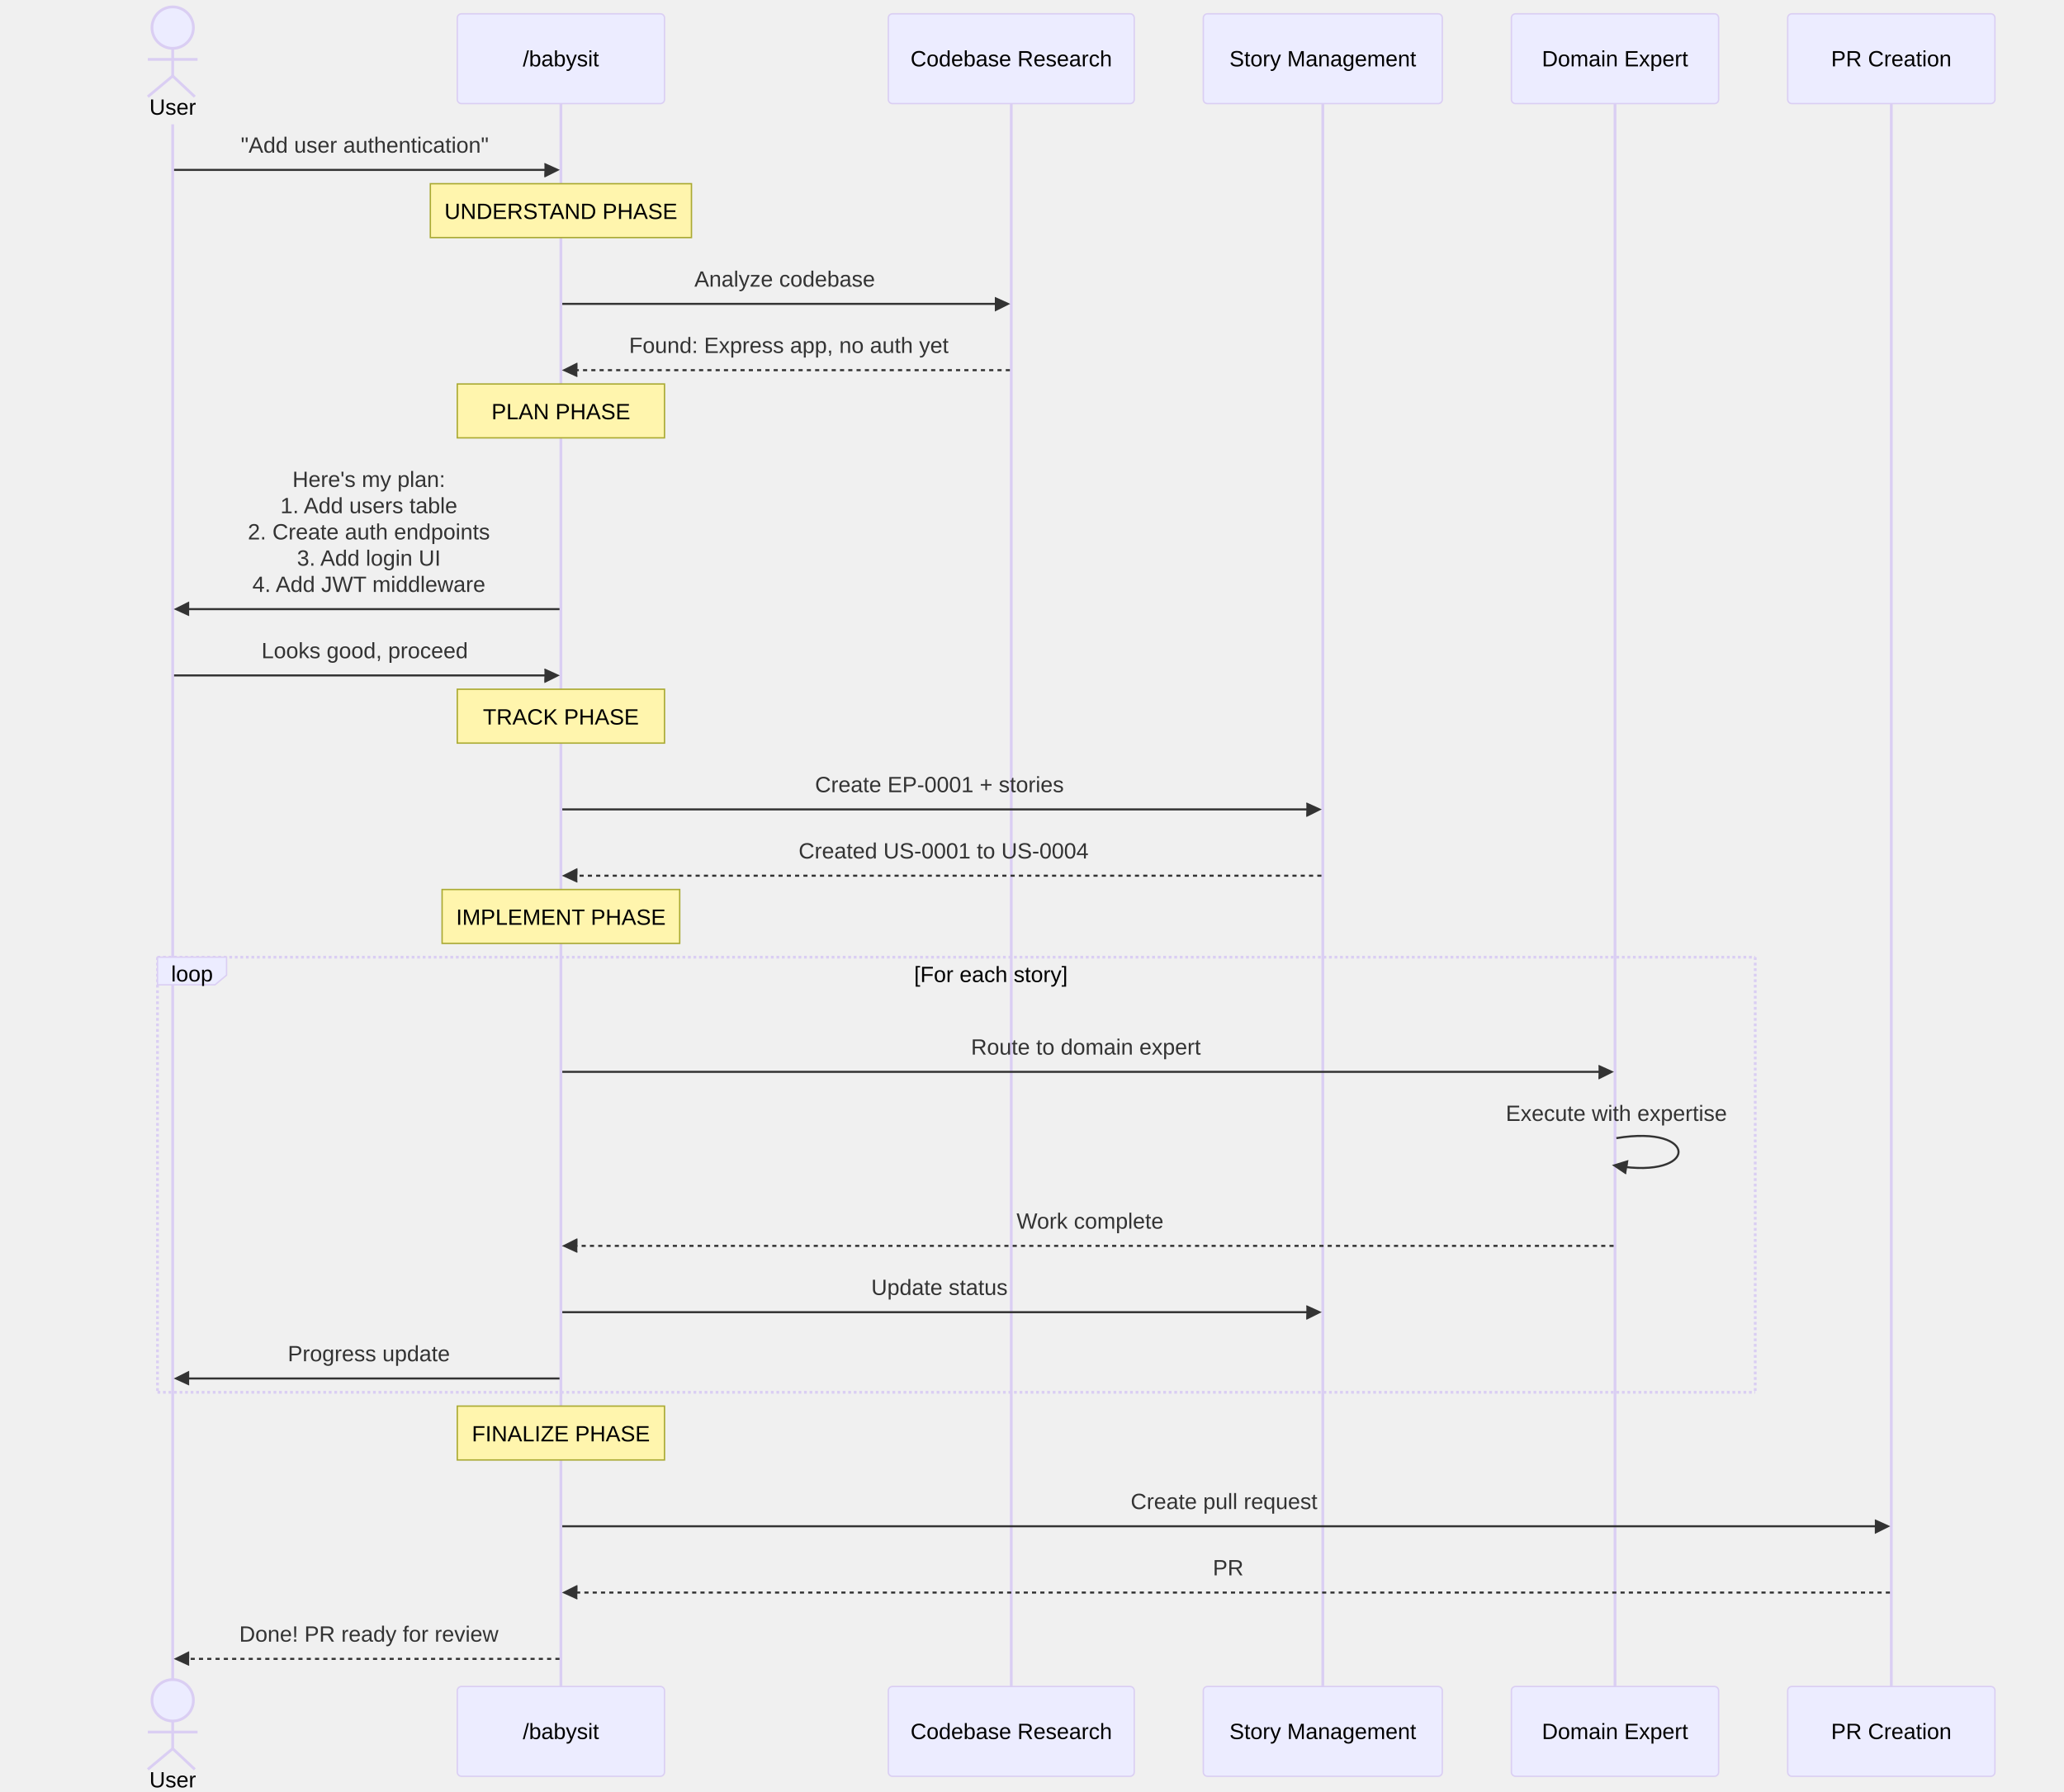
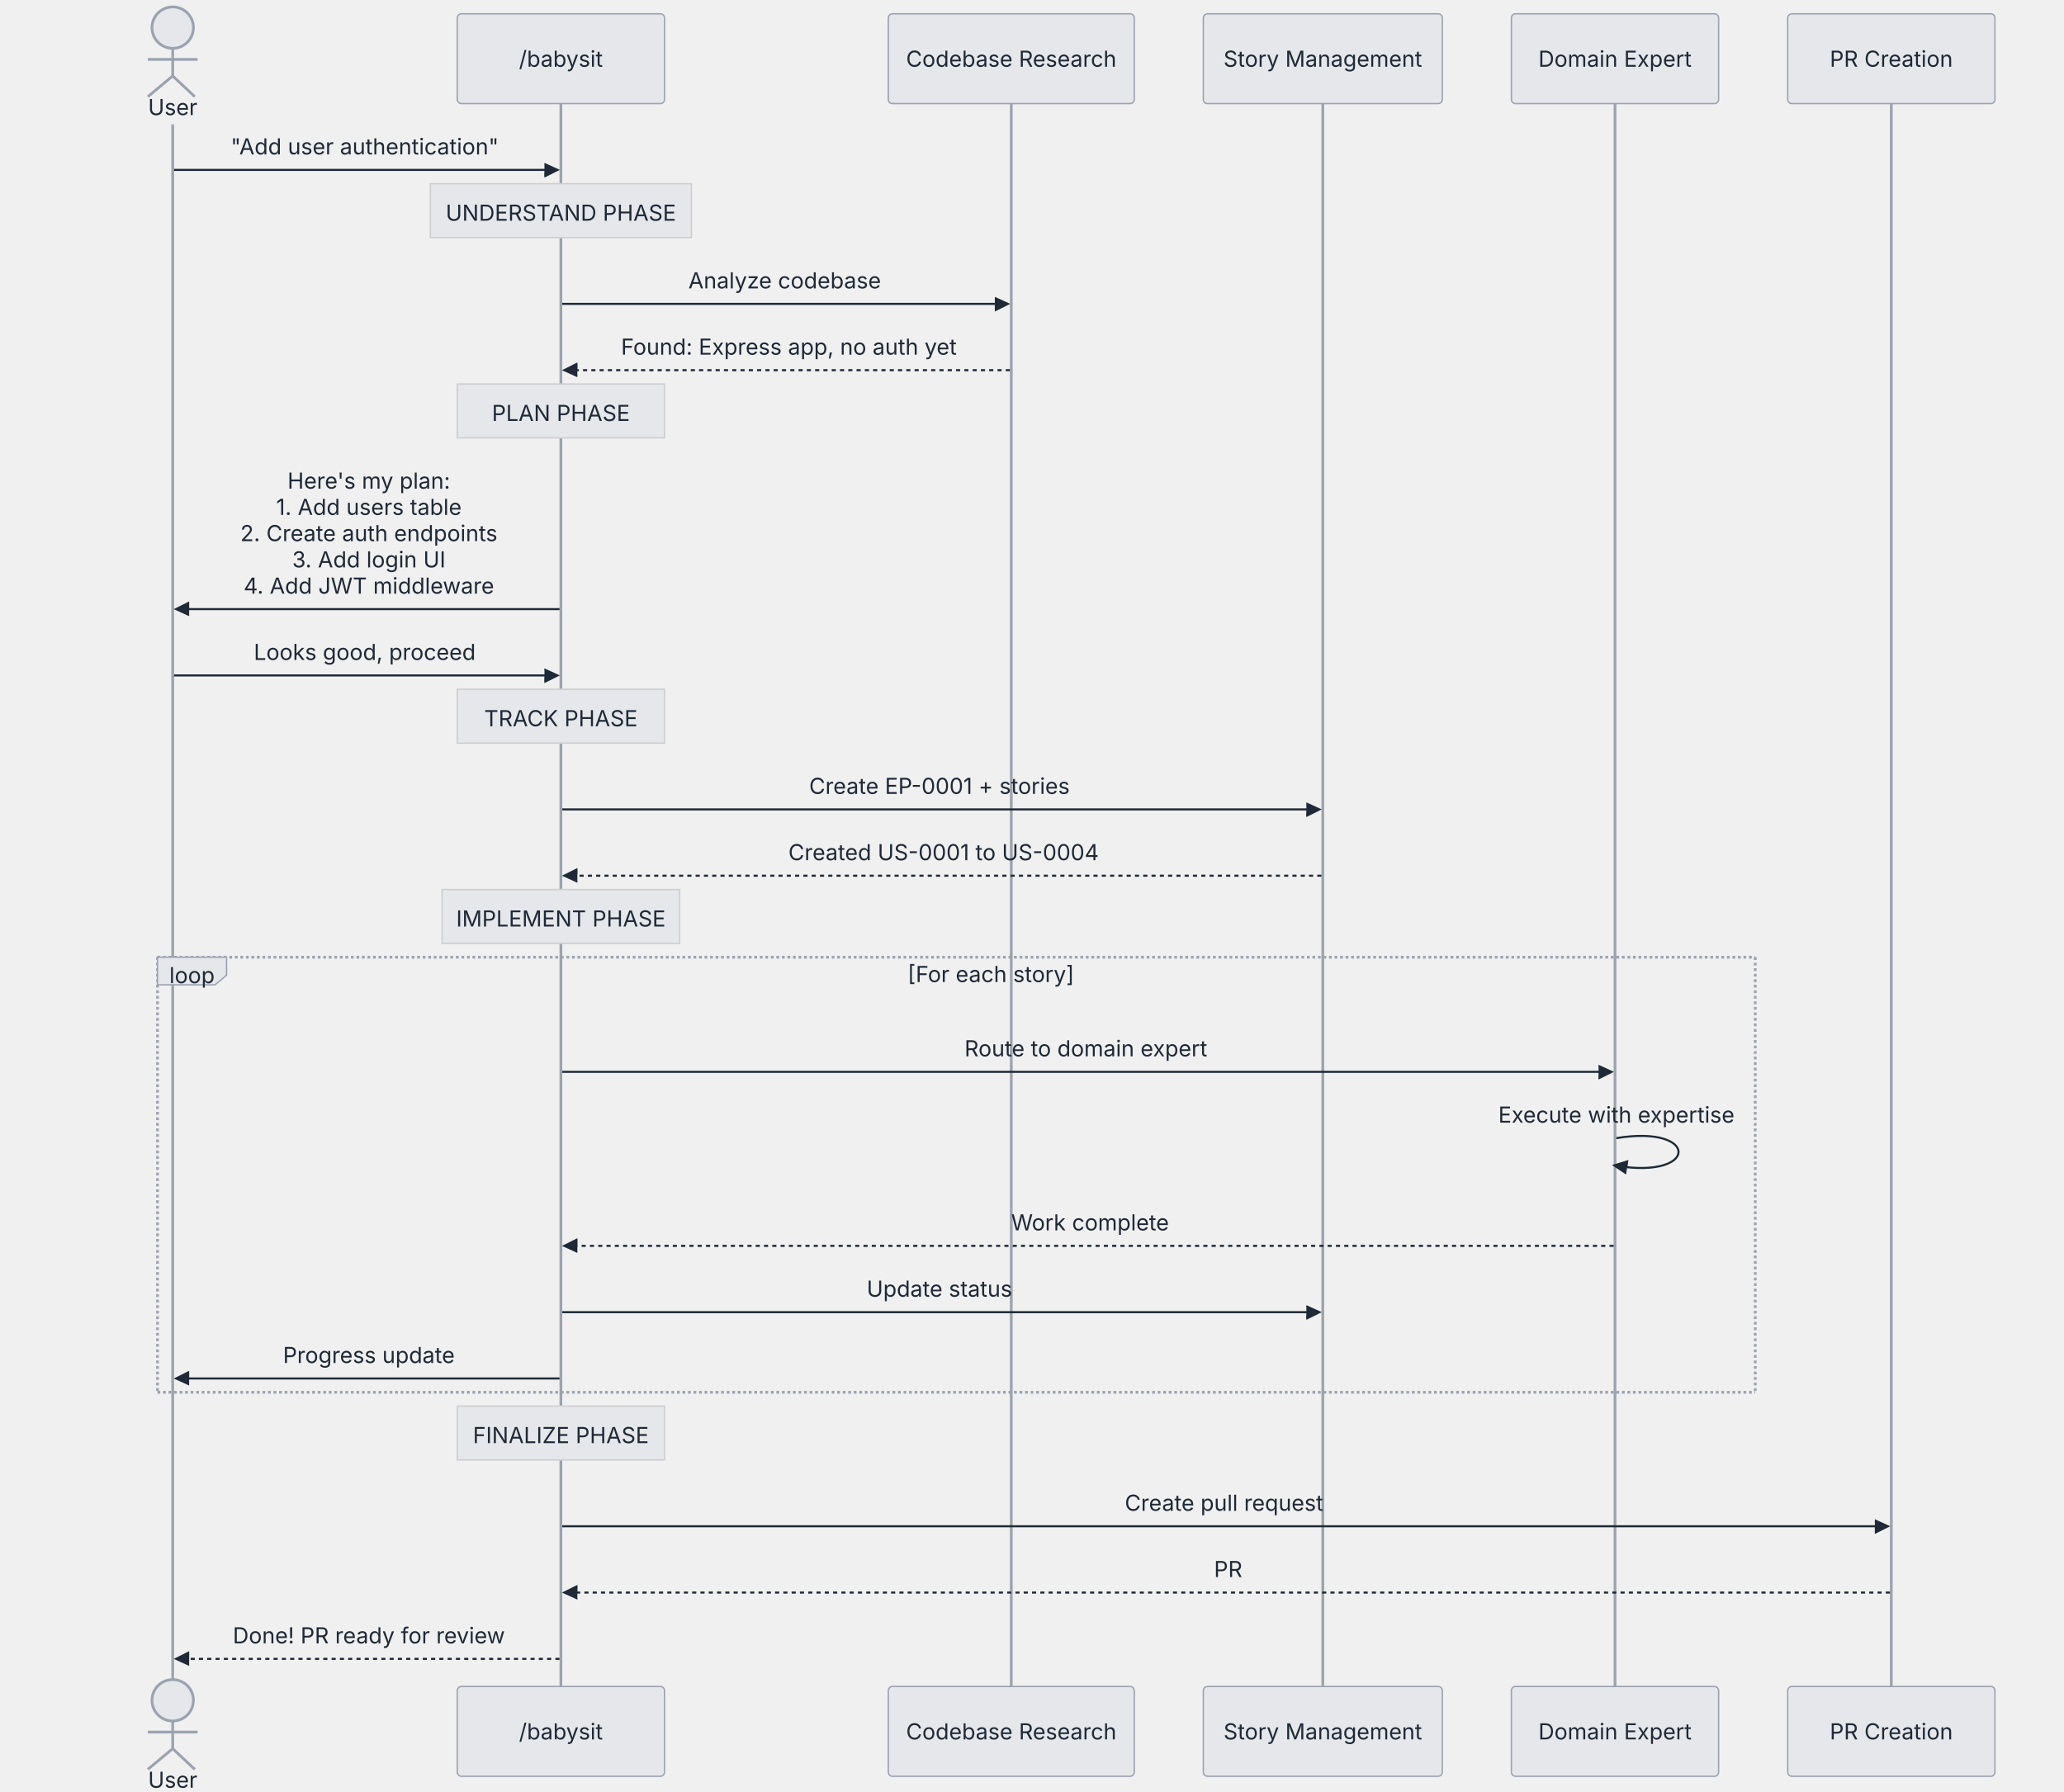
<svg xmlns="http://www.w3.org/2000/svg" id="my-svg" width="100%" style="max-width: 1494px; background-color: transparent;" viewBox="-50 -10 1494 1297" role="graphics-document document" aria-roledescription="sequence" aria-describedby="chart-desc-my-svg" aria-labelledby="chart-title-my-svg">
  <g>
    <rect x="1244" y="1211" fill="#eaeaea" stroke="#666" width="150" height="65" name="PR" rx="3" ry="3" class="actor actor-bottom" />
    <text x="1319" y="1243.5" dominant-baseline="central" alignment-baseline="central" class="actor actor-box" style="text-anchor: middle; font-size: 16px; font-weight: 400;">
      <tspan x="1319" dy="0">PR Creation</tspan>
    </text>
  </g>
  <g>
    <rect x="1044" y="1211" fill="#eaeaea" stroke="#666" width="150" height="65" name="Expert" rx="3" ry="3" class="actor actor-bottom" />
    <text x="1119" y="1243.5" dominant-baseline="central" alignment-baseline="central" class="actor actor-box" style="text-anchor: middle; font-size: 16px; font-weight: 400;">
      <tspan x="1119" dy="0">Domain Expert</tspan>
    </text>
  </g>
  <g>
    <rect x="821" y="1211" fill="#eaeaea" stroke="#666" width="173" height="65" name="Story" rx="3" ry="3" class="actor actor-bottom" />
    <text x="907.5" y="1243.5" dominant-baseline="central" alignment-baseline="central" class="actor actor-box" style="text-anchor: middle; font-size: 16px; font-weight: 400;">
      <tspan x="907.5" dy="0">Story Management</tspan>
    </text>
  </g>
  <g>
    <rect x="593" y="1211" fill="#eaeaea" stroke="#666" width="178" height="65" name="Research" rx="3" ry="3" class="actor actor-bottom" />
    <text x="682" y="1243.5" dominant-baseline="central" alignment-baseline="central" class="actor actor-box" style="text-anchor: middle; font-size: 16px; font-weight: 400;">
      <tspan x="682" dy="0">Codebase Research</tspan>
    </text>
  </g>
  <g>
    <rect x="281" y="1211" fill="#eaeaea" stroke="#666" width="150" height="65" name="Babysit" rx="3" ry="3" class="actor actor-bottom" />
    <text x="356" y="1243.5" dominant-baseline="central" alignment-baseline="central" class="actor actor-box" style="text-anchor: middle; font-size: 16px; font-weight: 400;">
      <tspan x="356" dy="0">/babysit</tspan>
    </text>
  </g>
  <g />
  <g>
    <line id="actor5" x1="1319" y1="65" x2="1319" y2="1211" class="actor-line 200" stroke-width="0.5px" stroke="#999" name="PR" />
    <g id="root-5">
      <rect x="1244" y="0" fill="#eaeaea" stroke="#666" width="150" height="65" name="PR" rx="3" ry="3" class="actor actor-top" />
      <text x="1319" y="32.5" dominant-baseline="central" alignment-baseline="central" class="actor actor-box" style="text-anchor: middle; font-size: 16px; font-weight: 400;">
        <tspan x="1319" dy="0">PR Creation</tspan>
      </text>
    </g>
  </g>
  <g>
    <line id="actor4" x1="1119" y1="65" x2="1119" y2="1211" class="actor-line 200" stroke-width="0.5px" stroke="#999" name="Expert" />
    <g id="root-4">
      <rect x="1044" y="0" fill="#eaeaea" stroke="#666" width="150" height="65" name="Expert" rx="3" ry="3" class="actor actor-top" />
      <text x="1119" y="32.5" dominant-baseline="central" alignment-baseline="central" class="actor actor-box" style="text-anchor: middle; font-size: 16px; font-weight: 400;">
        <tspan x="1119" dy="0">Domain Expert</tspan>
      </text>
    </g>
  </g>
  <g>
    <line id="actor3" x1="907.5" y1="65" x2="907.5" y2="1211" class="actor-line 200" stroke-width="0.5px" stroke="#999" name="Story" />
    <g id="root-3">
      <rect x="821" y="0" fill="#eaeaea" stroke="#666" width="173" height="65" name="Story" rx="3" ry="3" class="actor actor-top" />
      <text x="907.5" y="32.5" dominant-baseline="central" alignment-baseline="central" class="actor actor-box" style="text-anchor: middle; font-size: 16px; font-weight: 400;">
        <tspan x="907.5" dy="0">Story Management</tspan>
      </text>
    </g>
  </g>
  <g>
    <line id="actor2" x1="682" y1="65" x2="682" y2="1211" class="actor-line 200" stroke-width="0.5px" stroke="#999" name="Research" />
    <g id="root-2">
      <rect x="593" y="0" fill="#eaeaea" stroke="#666" width="178" height="65" name="Research" rx="3" ry="3" class="actor actor-top" />
      <text x="682" y="32.5" dominant-baseline="central" alignment-baseline="central" class="actor actor-box" style="text-anchor: middle; font-size: 16px; font-weight: 400;">
        <tspan x="682" dy="0">Codebase Research</tspan>
      </text>
    </g>
  </g>
  <g>
    <line id="actor1" x1="356" y1="65" x2="356" y2="1211" class="actor-line 200" stroke-width="0.5px" stroke="#999" name="Babysit" />
    <g id="root-1">
      <rect x="281" y="0" fill="#eaeaea" stroke="#666" width="150" height="65" name="Babysit" rx="3" ry="3" class="actor actor-top" />
      <text x="356" y="32.5" dominant-baseline="central" alignment-baseline="central" class="actor actor-box" style="text-anchor: middle; font-size: 16px; font-weight: 400;">
        <tspan x="356" dy="0">/babysit</tspan>
      </text>
    </g>
  </g>
  <g>
    <line id="actor0" x1="75" y1="80" x2="75" y2="1211" class="actor-line 200" stroke-width="0.5px" stroke="#999" name="User" />
  </g>
-   <style>#my-svg{font-family:"trebuchet ms",verdana,arial,sans-serif;font-size:16px;fill:#333;}@keyframes edge-animation-frame{from{stroke-dashoffset:0;}}@keyframes dash{to{stroke-dashoffset:0;}}#my-svg .edge-animation-slow{stroke-dasharray:9,5!important;stroke-dashoffset:900;animation:dash 50s linear infinite;stroke-linecap:round;}#my-svg .edge-animation-fast{stroke-dasharray:9,5!important;stroke-dashoffset:900;animation:dash 20s linear infinite;stroke-linecap:round;}#my-svg .error-icon{fill:#552222;}#my-svg .error-text{fill:#552222;stroke:#552222;}#my-svg .edge-thickness-normal{stroke-width:1px;}#my-svg .edge-thickness-thick{stroke-width:3.5px;}#my-svg .edge-pattern-solid{stroke-dasharray:0;}#my-svg .edge-thickness-invisible{stroke-width:0;fill:none;}#my-svg .edge-pattern-dashed{stroke-dasharray:3;}#my-svg .edge-pattern-dotted{stroke-dasharray:2;}#my-svg .marker{fill:#333333;stroke:#333333;}#my-svg .marker.cross{stroke:#333333;}#my-svg svg{font-family:"trebuchet ms",verdana,arial,sans-serif;font-size:16px;}#my-svg p{margin:0;}#my-svg .actor{stroke:hsl(259.626, 59.777%, 87.902%);fill:#ECECFF;}#my-svg text.actor&gt;tspan{fill:black;stroke:none;}#my-svg .actor-line{stroke:hsl(259.626, 59.777%, 87.902%);}#my-svg .innerArc{stroke-width:1.5;stroke-dasharray:none;}#my-svg .messageLine0{stroke-width:1.5;stroke-dasharray:none;stroke:#333;}#my-svg .messageLine1{stroke-width:1.5;stroke-dasharray:2,2;stroke:#333;}#my-svg #arrowhead path{fill:#333;stroke:#333;}#my-svg .sequenceNumber{fill:white;}#my-svg #sequencenumber{fill:#333;}#my-svg #crosshead path{fill:#333;stroke:#333;}#my-svg .messageText{fill:#333;stroke:none;}#my-svg .labelBox{stroke:hsl(259.626, 59.777%, 87.902%);fill:#ECECFF;}#my-svg .labelText,#my-svg .labelText&gt;tspan{fill:black;stroke:none;}#my-svg .loopText,#my-svg .loopText&gt;tspan{fill:black;stroke:none;}#my-svg .loopLine{stroke-width:2px;stroke-dasharray:2,2;stroke:hsl(259.626, 59.777%, 87.902%);fill:hsl(259.626, 59.777%, 87.902%);}#my-svg .note{stroke:#aaaa33;fill:#fff5ad;}#my-svg .noteText,#my-svg .noteText&gt;tspan{fill:black;stroke:none;}#my-svg .activation0{fill:#f4f4f4;stroke:#666;}#my-svg .activation1{fill:#f4f4f4;stroke:#666;}#my-svg .activation2{fill:#f4f4f4;stroke:#666;}#my-svg .actorPopupMenu{position:absolute;}#my-svg .actorPopupMenuPanel{position:absolute;fill:#ECECFF;box-shadow:0px 8px 16px 0px rgba(0,0,0,0.2);filter:drop-shadow(3px 5px 2px rgb(0 0 0 / 0.4));}#my-svg .actor-man line{stroke:hsl(259.626, 59.777%, 87.902%);fill:#ECECFF;}#my-svg .actor-man circle,#my-svg line{stroke:hsl(259.626, 59.777%, 87.902%);fill:#ECECFF;stroke-width:2px;}#my-svg :root{--mermaid-font-family:"trebuchet ms",verdana,arial,sans-serif;}</style>
+   <style>#my-svg{font-family:system-ui,-apple-system,sans-serif;font-size:14px;fill:#1f2937;}@keyframes edge-animation-frame{from{stroke-dashoffset:0;}}@keyframes dash{to{stroke-dashoffset:0;}}#my-svg .edge-animation-slow{stroke-dasharray:9,5!important;stroke-dashoffset:900;animation:dash 50s linear infinite;stroke-linecap:round;}#my-svg .edge-animation-fast{stroke-dasharray:9,5!important;stroke-dashoffset:900;animation:dash 20s linear infinite;stroke-linecap:round;}#my-svg .error-icon{fill:#d1d5db;}#my-svg .error-text{fill:#2e2a24;stroke:#2e2a24;}#my-svg .edge-thickness-normal{stroke-width:1px;}#my-svg .edge-thickness-thick{stroke-width:3.5px;}#my-svg .edge-pattern-solid{stroke-dasharray:0;}#my-svg .edge-thickness-invisible{stroke-width:0;fill:none;}#my-svg .edge-pattern-dashed{stroke-dasharray:3;}#my-svg .edge-pattern-dotted{stroke-dasharray:2;}#my-svg .marker{fill:#6b7280;stroke:#6b7280;}#my-svg .marker.cross{stroke:#6b7280;}#my-svg svg{font-family:system-ui,-apple-system,sans-serif;font-size:14px;}#my-svg p{margin:0;}#my-svg .actor{stroke:#9ca3af;fill:#e5e7eb;}#my-svg text.actor&gt;tspan{fill:#1f2937;stroke:none;}#my-svg .actor-line{stroke:#9ca3af;}#my-svg .innerArc{stroke-width:1.5;stroke-dasharray:none;}#my-svg .messageLine0{stroke-width:1.5;stroke-dasharray:none;stroke:#1f2937;}#my-svg .messageLine1{stroke-width:1.5;stroke-dasharray:2,2;stroke:#1f2937;}#my-svg #arrowhead path{fill:#1f2937;stroke:#1f2937;}#my-svg .sequenceNumber{fill:#948d7f;}#my-svg #sequencenumber{fill:#1f2937;}#my-svg #crosshead path{fill:#1f2937;stroke:#1f2937;}#my-svg .messageText{fill:#1f2937;stroke:none;}#my-svg .labelBox{stroke:#9ca3af;fill:#e5e7eb;}#my-svg .labelText,#my-svg .labelText&gt;tspan{fill:#1f2937;stroke:none;}#my-svg .loopText,#my-svg .loopText&gt;tspan{fill:#1f2937;stroke:none;}#my-svg .loopLine{stroke-width:2px;stroke-dasharray:2,2;stroke:#9ca3af;fill:#9ca3af;}#my-svg .note{stroke:hsl(220, 0%, 80.98%);fill:#e5e7eb;}#my-svg .noteText,#my-svg .noteText&gt;tspan{fill:#1f2937;stroke:none;}#my-svg .activation0{fill:#9ca3af;stroke:hsl(217.895, 10.615%, 54.902%);}#my-svg .activation1{fill:#9ca3af;stroke:hsl(217.895, 10.615%, 54.902%);}#my-svg .activation2{fill:#9ca3af;stroke:hsl(217.895, 10.615%, 54.902%);}#my-svg .actorPopupMenu{position:absolute;}#my-svg .actorPopupMenuPanel{position:absolute;fill:#e5e7eb;box-shadow:0px 8px 16px 0px rgba(0,0,0,0.2);filter:drop-shadow(3px 5px 2px rgb(0 0 0 / 0.4));}#my-svg .actor-man line{stroke:#9ca3af;fill:#e5e7eb;}#my-svg .actor-man circle,#my-svg line{stroke:#9ca3af;fill:#e5e7eb;stroke-width:2px;}#my-svg :root{--mermaid-font-family:"trebuchet ms",verdana,arial,sans-serif;}</style>
  <g />
  <defs>
    <symbol id="computer" width="24" height="24">
      <path transform="scale(.5)" d="M2 2v13h20v-13h-20zm18 11h-16v-9h16v9zm-10.228 6l.466-1h3.524l.467 1h-4.457zm14.228 3h-24l2-6h2.104l-1.33 4h18.45l-1.297-4h2.073l2 6zm-5-10h-14v-7h14v7z" />
    </symbol>
  </defs>
  <defs>
    <symbol id="database" fill-rule="evenodd" clip-rule="evenodd">
      <path transform="scale(.5)" d="M12.258.001l.256.004.255.005.253.008.251.01.249.012.247.015.246.016.242.019.241.02.239.023.236.024.233.027.231.028.229.031.225.032.223.034.22.036.217.038.214.04.211.041.208.043.205.045.201.046.198.048.194.05.191.051.187.053.183.054.18.056.175.057.172.059.168.06.163.061.16.063.155.064.15.066.074.033.073.033.071.034.07.034.069.035.068.035.067.035.066.035.064.036.064.036.062.036.06.036.06.037.058.037.058.037.055.038.055.038.053.038.052.038.051.039.05.039.048.039.047.039.045.04.044.04.043.04.041.04.04.041.039.041.037.041.036.041.034.041.033.042.032.042.03.042.029.042.027.042.026.043.024.043.023.043.021.043.02.043.018.044.017.043.015.044.013.044.012.044.011.045.009.044.007.045.006.045.004.045.002.045.001.045v17l-.001.045-.002.045-.004.045-.006.045-.007.045-.009.044-.011.045-.012.044-.013.044-.015.044-.017.043-.018.044-.02.043-.021.043-.023.043-.024.043-.026.043-.027.042-.029.042-.03.042-.032.042-.033.042-.034.041-.036.041-.037.041-.039.041-.04.041-.041.04-.043.04-.044.04-.045.04-.047.039-.048.039-.05.039-.051.039-.052.038-.053.038-.055.038-.055.038-.058.037-.058.037-.06.037-.06.036-.062.036-.064.036-.064.036-.066.035-.067.035-.068.035-.069.035-.07.034-.071.034-.073.033-.074.033-.15.066-.155.064-.16.063-.163.061-.168.06-.172.059-.175.057-.18.056-.183.054-.187.053-.191.051-.194.05-.198.048-.201.046-.205.045-.208.043-.211.041-.214.04-.217.038-.22.036-.223.034-.225.032-.229.031-.231.028-.233.027-.236.024-.239.023-.241.02-.242.019-.246.016-.247.015-.249.012-.251.01-.253.008-.255.005-.256.004-.258.001-.258-.001-.256-.004-.255-.005-.253-.008-.251-.01-.249-.012-.247-.015-.245-.016-.243-.019-.241-.02-.238-.023-.236-.024-.234-.027-.231-.028-.228-.031-.226-.032-.223-.034-.22-.036-.217-.038-.214-.04-.211-.041-.208-.043-.204-.045-.201-.046-.198-.048-.195-.05-.19-.051-.187-.053-.184-.054-.179-.056-.176-.057-.172-.059-.167-.06-.164-.061-.159-.063-.155-.064-.151-.066-.074-.033-.072-.033-.072-.034-.07-.034-.069-.035-.068-.035-.067-.035-.066-.035-.064-.036-.063-.036-.062-.036-.061-.036-.06-.037-.058-.037-.057-.037-.056-.038-.055-.038-.053-.038-.052-.038-.051-.039-.049-.039-.049-.039-.046-.039-.046-.04-.044-.04-.043-.04-.041-.04-.04-.041-.039-.041-.037-.041-.036-.041-.034-.041-.033-.042-.032-.042-.03-.042-.029-.042-.027-.042-.026-.043-.024-.043-.023-.043-.021-.043-.02-.043-.018-.044-.017-.043-.015-.044-.013-.044-.012-.044-.011-.045-.009-.044-.007-.045-.006-.045-.004-.045-.002-.045-.001-.045v-17l.001-.045.002-.045.004-.045.006-.045.007-.045.009-.044.011-.045.012-.044.013-.044.015-.044.017-.043.018-.044.02-.043.021-.043.023-.043.024-.043.026-.043.027-.042.029-.042.03-.042.032-.042.033-.042.034-.041.036-.041.037-.041.039-.041.04-.041.041-.04.043-.04.044-.04.046-.04.046-.039.049-.039.049-.039.051-.039.052-.038.053-.038.055-.038.056-.038.057-.037.058-.037.06-.037.061-.036.062-.036.063-.036.064-.036.066-.035.067-.035.068-.035.069-.035.07-.034.072-.034.072-.033.074-.033.151-.066.155-.064.159-.063.164-.061.167-.06.172-.059.176-.057.179-.056.184-.054.187-.053.19-.051.195-.05.198-.048.201-.046.204-.045.208-.043.211-.041.214-.04.217-.038.22-.036.223-.034.226-.032.228-.031.231-.028.234-.027.236-.024.238-.023.241-.02.243-.019.245-.016.247-.015.249-.012.251-.01.253-.008.255-.005.256-.004.258-.001.258.001zm-9.258 20.499v.01l.001.021.003.021.004.022.005.021.006.022.007.022.009.023.01.022.011.023.012.023.013.023.015.023.016.024.017.023.018.024.019.024.021.024.022.025.023.024.024.025.052.049.056.05.061.051.066.051.07.051.075.051.079.052.084.052.088.052.092.052.097.052.102.051.105.052.11.052.114.051.119.051.123.051.127.05.131.05.135.05.139.048.144.049.147.047.152.047.155.047.16.045.163.045.167.043.171.043.176.041.178.041.183.039.187.039.19.037.194.035.197.035.202.033.204.031.209.03.212.029.216.027.219.025.222.024.226.021.23.02.233.018.236.016.24.015.243.012.246.01.249.008.253.005.256.004.259.001.26-.001.257-.004.254-.005.25-.008.247-.011.244-.012.241-.014.237-.016.233-.018.231-.021.226-.021.224-.024.22-.026.216-.027.212-.028.21-.031.205-.031.202-.034.198-.034.194-.036.191-.037.187-.039.183-.04.179-.04.175-.042.172-.043.168-.044.163-.045.16-.046.155-.046.152-.047.148-.048.143-.049.139-.049.136-.05.131-.05.126-.05.123-.051.118-.052.114-.051.11-.052.106-.052.101-.052.096-.052.092-.052.088-.053.083-.051.079-.052.074-.052.07-.051.065-.051.06-.051.056-.05.051-.05.023-.024.023-.025.021-.024.02-.024.019-.024.018-.024.017-.024.015-.023.014-.024.013-.023.012-.023.01-.023.01-.022.008-.022.006-.022.006-.022.004-.022.004-.021.001-.021.001-.021v-4.127l-.077.055-.08.053-.083.054-.085.053-.087.052-.09.052-.093.051-.095.05-.097.05-.1.049-.102.049-.105.048-.106.047-.109.047-.111.046-.114.045-.115.045-.118.044-.12.043-.122.042-.124.042-.126.041-.128.04-.13.04-.132.038-.134.038-.135.037-.138.037-.139.035-.142.035-.143.034-.144.033-.147.032-.148.031-.15.03-.151.03-.153.029-.154.027-.156.027-.158.026-.159.025-.161.024-.162.023-.163.022-.165.021-.166.02-.167.019-.169.018-.169.017-.171.016-.173.015-.173.014-.175.013-.175.012-.177.011-.178.01-.179.008-.179.008-.181.006-.182.005-.182.004-.184.003-.184.002h-.37l-.184-.002-.184-.003-.182-.004-.182-.005-.181-.006-.179-.008-.179-.008-.178-.01-.176-.011-.176-.012-.175-.013-.173-.014-.172-.015-.171-.016-.17-.017-.169-.018-.167-.019-.166-.02-.165-.021-.163-.022-.162-.023-.161-.024-.159-.025-.157-.026-.156-.027-.155-.027-.153-.029-.151-.03-.15-.03-.148-.031-.146-.032-.145-.033-.143-.034-.141-.035-.14-.035-.137-.037-.136-.037-.134-.038-.132-.038-.13-.04-.128-.04-.126-.041-.124-.042-.122-.042-.12-.044-.117-.043-.116-.045-.113-.045-.112-.046-.109-.047-.106-.047-.105-.048-.102-.049-.1-.049-.097-.05-.095-.05-.093-.052-.09-.051-.087-.052-.085-.053-.083-.054-.08-.054-.077-.054v4.127zm0-5.654v.011l.001.021.003.021.004.021.005.022.006.022.007.022.009.022.01.022.011.023.012.023.013.023.015.024.016.023.017.024.018.024.019.024.021.024.022.024.023.025.024.024.052.05.056.05.061.05.066.051.07.051.075.052.079.051.084.052.088.052.092.052.097.052.102.052.105.052.11.051.114.051.119.052.123.05.127.051.131.05.135.049.139.049.144.048.147.048.152.047.155.046.16.045.163.045.167.044.171.042.176.042.178.04.183.04.187.038.19.037.194.036.197.034.202.033.204.032.209.03.212.028.216.027.219.025.222.024.226.022.23.02.233.018.236.016.24.014.243.012.246.01.249.008.253.006.256.003.259.001.26-.001.257-.003.254-.006.25-.008.247-.01.244-.012.241-.015.237-.016.233-.018.231-.02.226-.022.224-.024.22-.025.216-.027.212-.029.21-.03.205-.032.202-.033.198-.035.194-.036.191-.037.187-.039.183-.039.179-.041.175-.042.172-.043.168-.044.163-.045.16-.045.155-.047.152-.047.148-.048.143-.048.139-.05.136-.049.131-.05.126-.051.123-.051.118-.051.114-.052.11-.052.106-.052.101-.052.096-.052.092-.052.088-.052.083-.052.079-.052.074-.051.07-.052.065-.051.06-.05.056-.051.051-.049.023-.025.023-.024.021-.025.02-.024.019-.024.018-.024.017-.024.015-.023.014-.023.013-.024.012-.022.01-.023.01-.023.008-.022.006-.022.006-.022.004-.021.004-.022.001-.021.001-.021v-4.139l-.077.054-.08.054-.083.054-.085.052-.087.053-.09.051-.093.051-.095.051-.097.05-.1.049-.102.049-.105.048-.106.047-.109.047-.111.046-.114.045-.115.044-.118.044-.12.044-.122.042-.124.042-.126.041-.128.04-.13.039-.132.039-.134.038-.135.037-.138.036-.139.036-.142.035-.143.033-.144.033-.147.033-.148.031-.15.03-.151.03-.153.028-.154.028-.156.027-.158.026-.159.025-.161.024-.162.023-.163.022-.165.021-.166.02-.167.019-.169.018-.169.017-.171.016-.173.015-.173.014-.175.013-.175.012-.177.011-.178.009-.179.009-.179.007-.181.007-.182.005-.182.004-.184.003-.184.002h-.37l-.184-.002-.184-.003-.182-.004-.182-.005-.181-.007-.179-.007-.179-.009-.178-.009-.176-.011-.176-.012-.175-.013-.173-.014-.172-.015-.171-.016-.17-.017-.169-.018-.167-.019-.166-.02-.165-.021-.163-.022-.162-.023-.161-.024-.159-.025-.157-.026-.156-.027-.155-.028-.153-.028-.151-.03-.15-.03-.148-.031-.146-.033-.145-.033-.143-.033-.141-.035-.14-.036-.137-.036-.136-.037-.134-.038-.132-.039-.13-.039-.128-.04-.126-.041-.124-.042-.122-.043-.12-.043-.117-.044-.116-.044-.113-.046-.112-.046-.109-.046-.106-.047-.105-.048-.102-.049-.1-.049-.097-.05-.095-.051-.093-.051-.09-.051-.087-.053-.085-.052-.083-.054-.08-.054-.077-.054v4.139zm0-5.666v.011l.001.02.003.022.004.021.005.022.006.021.007.022.009.023.01.022.011.023.012.023.013.023.015.023.016.024.017.024.018.023.019.024.021.025.022.024.023.024.024.025.052.05.056.05.061.05.066.051.07.051.075.052.079.051.084.052.088.052.092.052.097.052.102.052.105.051.11.052.114.051.119.051.123.051.127.05.131.05.135.05.139.049.144.048.147.048.152.047.155.046.16.045.163.045.167.043.171.043.176.042.178.04.183.04.187.038.19.037.194.036.197.034.202.033.204.032.209.03.212.028.216.027.219.025.222.024.226.021.23.02.233.018.236.017.24.014.243.012.246.01.249.008.253.006.256.003.259.001.26-.001.257-.003.254-.006.25-.008.247-.01.244-.013.241-.014.237-.016.233-.018.231-.02.226-.022.224-.024.22-.025.216-.027.212-.029.21-.03.205-.032.202-.033.198-.035.194-.036.191-.037.187-.039.183-.039.179-.041.175-.042.172-.043.168-.044.163-.045.16-.045.155-.047.152-.047.148-.048.143-.049.139-.049.136-.049.131-.051.126-.05.123-.051.118-.052.114-.051.11-.052.106-.052.101-.052.096-.052.092-.052.088-.052.083-.052.079-.052.074-.052.07-.051.065-.051.06-.051.056-.05.051-.049.023-.025.023-.025.021-.024.02-.024.019-.024.018-.024.017-.024.015-.023.014-.024.013-.023.012-.023.01-.022.01-.023.008-.022.006-.022.006-.022.004-.022.004-.021.001-.021.001-.021v-4.153l-.077.054-.08.054-.083.053-.085.053-.087.053-.09.051-.093.051-.095.051-.097.05-.1.049-.102.048-.105.048-.106.048-.109.046-.111.046-.114.046-.115.044-.118.044-.12.043-.122.043-.124.042-.126.041-.128.04-.13.039-.132.039-.134.038-.135.037-.138.036-.139.036-.142.034-.143.034-.144.033-.147.032-.148.032-.15.03-.151.03-.153.028-.154.028-.156.027-.158.026-.159.024-.161.024-.162.023-.163.023-.165.021-.166.02-.167.019-.169.018-.169.017-.171.016-.173.015-.173.014-.175.013-.175.012-.177.01-.178.01-.179.009-.179.007-.181.006-.182.006-.182.004-.184.003-.184.001-.185.001-.185-.001-.184-.001-.184-.003-.182-.004-.182-.006-.181-.006-.179-.007-.179-.009-.178-.01-.176-.01-.176-.012-.175-.013-.173-.014-.172-.015-.171-.016-.17-.017-.169-.018-.167-.019-.166-.02-.165-.021-.163-.023-.162-.023-.161-.024-.159-.024-.157-.026-.156-.027-.155-.028-.153-.028-.151-.03-.15-.03-.148-.032-.146-.032-.145-.033-.143-.034-.141-.034-.14-.036-.137-.036-.136-.037-.134-.038-.132-.039-.13-.039-.128-.041-.126-.041-.124-.041-.122-.043-.12-.043-.117-.044-.116-.044-.113-.046-.112-.046-.109-.046-.106-.048-.105-.048-.102-.048-.1-.05-.097-.049-.095-.051-.093-.051-.09-.052-.087-.052-.085-.053-.083-.053-.08-.054-.077-.054v4.153zm8.74-8.179l-.257.004-.254.005-.25.008-.247.011-.244.012-.241.014-.237.016-.233.018-.231.021-.226.022-.224.023-.22.026-.216.027-.212.028-.21.031-.205.032-.202.033-.198.034-.194.036-.191.038-.187.038-.183.04-.179.041-.175.042-.172.043-.168.043-.163.045-.16.046-.155.046-.152.048-.148.048-.143.048-.139.049-.136.05-.131.05-.126.051-.123.051-.118.051-.114.052-.11.052-.106.052-.101.052-.096.052-.092.052-.088.052-.083.052-.079.052-.074.051-.07.052-.065.051-.06.05-.056.05-.051.05-.023.025-.023.024-.021.024-.02.025-.019.024-.018.024-.017.023-.015.024-.014.023-.013.023-.012.023-.01.023-.01.022-.008.022-.006.023-.006.021-.004.022-.004.021-.001.021-.001.021.001.021.001.021.004.021.004.022.006.021.006.023.008.022.01.022.01.023.012.023.013.023.014.023.015.024.017.023.018.024.019.024.02.025.021.024.023.024.023.025.051.05.056.05.06.05.065.051.07.052.074.051.079.052.083.052.088.052.092.052.096.052.101.052.106.052.11.052.114.052.118.051.123.051.126.051.131.05.136.05.139.049.143.048.148.048.152.048.155.046.16.046.163.045.168.043.172.043.175.042.179.041.183.04.187.038.191.038.194.036.198.034.202.033.205.032.21.031.212.028.216.027.22.026.224.023.226.022.231.021.233.018.237.016.241.014.244.012.247.011.25.008.254.005.257.004.26.001.26-.001.257-.004.254-.005.25-.008.247-.011.244-.012.241-.014.237-.016.233-.018.231-.021.226-.022.224-.023.22-.026.216-.027.212-.028.21-.031.205-.032.202-.033.198-.034.194-.036.191-.038.187-.038.183-.04.179-.041.175-.042.172-.043.168-.043.163-.045.16-.046.155-.046.152-.048.148-.048.143-.048.139-.049.136-.05.131-.05.126-.051.123-.051.118-.051.114-.052.11-.052.106-.052.101-.052.096-.052.092-.052.088-.052.083-.052.079-.052.074-.051.07-.052.065-.051.06-.05.056-.05.051-.05.023-.025.023-.024.021-.024.02-.025.019-.024.018-.024.017-.023.015-.024.014-.023.013-.023.012-.023.01-.023.01-.022.008-.022.006-.023.006-.021.004-.022.004-.021.001-.021.001-.021-.001-.021-.001-.021-.004-.021-.004-.022-.006-.021-.006-.023-.008-.022-.01-.022-.01-.023-.012-.023-.013-.023-.014-.023-.015-.024-.017-.023-.018-.024-.019-.024-.02-.025-.021-.024-.023-.024-.023-.025-.051-.05-.056-.05-.06-.05-.065-.051-.07-.052-.074-.051-.079-.052-.083-.052-.088-.052-.092-.052-.096-.052-.101-.052-.106-.052-.11-.052-.114-.052-.118-.051-.123-.051-.126-.051-.131-.05-.136-.05-.139-.049-.143-.048-.148-.048-.152-.048-.155-.046-.16-.046-.163-.045-.168-.043-.172-.043-.175-.042-.179-.041-.183-.04-.187-.038-.191-.038-.194-.036-.198-.034-.202-.033-.205-.032-.21-.031-.212-.028-.216-.027-.22-.026-.224-.023-.226-.022-.231-.021-.233-.018-.237-.016-.241-.014-.244-.012-.247-.011-.25-.008-.254-.005-.257-.004-.26-.001-.26.001z" />
    </symbol>
  </defs>
  <defs>
    <symbol id="clock" width="24" height="24">
      <path transform="scale(.5)" d="M12 2c5.514 0 10 4.486 10 10s-4.486 10-10 10-10-4.486-10-10 4.486-10 10-10zm0-2c-6.627 0-12 5.373-12 12s5.373 12 12 12 12-5.373 12-12-5.373-12-12-12zm5.848 12.459c.202.038.202.333.001.372-1.907.361-6.045 1.111-6.547 1.111-.719 0-1.301-.582-1.301-1.301 0-.512.77-5.447 1.125-7.445.034-.192.312-.181.343.014l.985 6.238 5.394 1.011z" />
    </symbol>
  </defs>
  <defs>
    <marker id="arrowhead" refX="7.9" refY="5" markerUnits="userSpaceOnUse" markerWidth="12" markerHeight="12" orient="auto-start-reverse">
      <path d="M -1 0 L 10 5 L 0 10 z" />
    </marker>
  </defs>
  <defs>
    <marker id="crosshead" markerWidth="15" markerHeight="8" orient="auto" refX="4" refY="4.5">
      <path fill="none" stroke="#000000" stroke-width="1pt" d="M 1,2 L 6,7 M 6,2 L 1,7" style="stroke-dasharray: 0, 0;" />
    </marker>
  </defs>
  <defs>
    <marker id="filled-head" refX="15.5" refY="7" markerWidth="20" markerHeight="28" orient="auto">
      <path d="M 18,7 L9,13 L14,7 L9,1 Z" />
    </marker>
  </defs>
  <defs>
    <marker id="sequencenumber" refX="15" refY="15" markerWidth="60" markerHeight="40" orient="auto">
      <circle cx="15" cy="15" r="6" />
    </marker>
  </defs>
  <g>
    <rect x="261.5" y="123" fill="#EDF2AE" stroke="#666" width="189" height="39" class="note" />
    <text x="356" y="128" text-anchor="middle" dominant-baseline="middle" alignment-baseline="middle" class="noteText" dy="1em" style="font-size: 16px; font-weight: 400;">
      <tspan x="356">UNDERSTAND PHASE</tspan>
    </text>
  </g>
  <g>
    <rect x="281" y="268" fill="#EDF2AE" stroke="#666" width="150" height="39" class="note" />
    <text x="356" y="273" text-anchor="middle" dominant-baseline="middle" alignment-baseline="middle" class="noteText" dy="1em" style="font-size: 16px; font-weight: 400;">
      <tspan x="356">PLAN PHASE</tspan>
    </text>
  </g>
  <g>
    <rect x="281" y="489" fill="#EDF2AE" stroke="#666" width="150" height="39" class="note" />
    <text x="356" y="494" text-anchor="middle" dominant-baseline="middle" alignment-baseline="middle" class="noteText" dy="1em" style="font-size: 16px; font-weight: 400;">
      <tspan x="356">TRACK PHASE</tspan>
    </text>
  </g>
  <g>
    <rect x="270" y="634" fill="#EDF2AE" stroke="#666" width="172" height="39" class="note" />
    <text x="356" y="639" text-anchor="middle" dominant-baseline="middle" alignment-baseline="middle" class="noteText" dy="1em" style="font-size: 16px; font-weight: 400;">
      <tspan x="356">IMPLEMENT PHASE</tspan>
    </text>
  </g>
  <g>
    <line x1="64" y1="683" x2="1220.5" y2="683" class="loopLine" />
    <line x1="1220.5" y1="683" x2="1220.5" y2="998" class="loopLine" />
    <line x1="64" y1="998" x2="1220.5" y2="998" class="loopLine" />
    <line x1="64" y1="683" x2="64" y2="998" class="loopLine" />
    <polygon points="64,683 114,683 114,696 105.6,703 64,703" class="labelBox" />
    <text x="89" y="696" text-anchor="middle" dominant-baseline="middle" alignment-baseline="middle" class="labelText" style="font-size: 16px; font-weight: 400;">loop</text>
    <text x="667.25" y="701" text-anchor="middle" class="loopText" style="font-size: 16px; font-weight: 400;">
      <tspan x="667.25">[For each story]</tspan>
    </text>
  </g>
  <g>
    <rect x="281" y="1008" fill="#EDF2AE" stroke="#666" width="150" height="39" class="note" />
    <text x="356" y="1013" text-anchor="middle" dominant-baseline="middle" alignment-baseline="middle" class="noteText" dy="1em" style="font-size: 16px; font-weight: 400;">
      <tspan x="356">FINALIZE PHASE</tspan>
    </text>
  </g>
  <g class="actor-man actor-top" name="User">
    <line id="actor-man-torso0" x1="75" y1="25" x2="75" y2="45" />
    <line id="actor-man-arms0" x1="57" y1="33" x2="93" y2="33" />
    <line x1="57" y1="60" x2="75" y2="45" />
    <line x1="75" y1="45" x2="91" y2="60" />
    <circle cx="75" cy="10" r="15" width="150" height="65" />
    <text x="75" y="67.5" dominant-baseline="central" alignment-baseline="central" class="actor actor-man" style="text-anchor: middle; font-size: 16px; font-weight: 400;">
      <tspan x="75" dy="0">User</tspan>
    </text>
  </g>
  <text x="214" y="80" text-anchor="middle" dominant-baseline="middle" alignment-baseline="middle" class="messageText" dy="1em" style="font-size: 16px; font-weight: 400;">"Add user authentication"</text>
  <line x1="76" y1="113" x2="352" y2="113" class="messageLine0" stroke-width="2" stroke="none" marker-end="url(#arrowhead)" style="fill: none;" />
  <text x="518" y="177" text-anchor="middle" dominant-baseline="middle" alignment-baseline="middle" class="messageText" dy="1em" style="font-size: 16px; font-weight: 400;">Analyze codebase</text>
  <line x1="357" y1="210" x2="678" y2="210" class="messageLine0" stroke-width="2" stroke="none" marker-end="url(#arrowhead)" style="fill: none;" />
  <text x="521" y="225" text-anchor="middle" dominant-baseline="middle" alignment-baseline="middle" class="messageText" dy="1em" style="font-size: 16px; font-weight: 400;">Found: Express app, no auth yet</text>
  <line x1="681" y1="258" x2="360" y2="258" class="messageLine1" stroke-width="2" stroke="none" marker-end="url(#arrowhead)" style="stroke-dasharray: 3, 3; fill: none;" />
  <text x="217" y="322" text-anchor="middle" dominant-baseline="middle" alignment-baseline="middle" class="messageText" dy="1em" style="font-size: 16px; font-weight: 400;">Here's my plan:</text>
  <text x="217" y="341" text-anchor="middle" dominant-baseline="middle" alignment-baseline="middle" class="messageText" dy="1em" style="font-size: 16px; font-weight: 400;">1. Add users table</text>
  <text x="217" y="360" text-anchor="middle" dominant-baseline="middle" alignment-baseline="middle" class="messageText" dy="1em" style="font-size: 16px; font-weight: 400;">2. Create auth endpoints</text>
  <text x="217" y="379" text-anchor="middle" dominant-baseline="middle" alignment-baseline="middle" class="messageText" dy="1em" style="font-size: 16px; font-weight: 400;">3. Add login UI</text>
  <text x="217" y="398" text-anchor="middle" dominant-baseline="middle" alignment-baseline="middle" class="messageText" dy="1em" style="font-size: 16px; font-weight: 400;">4. Add JWT middleware</text>
  <line x1="355" y1="431" x2="79" y2="431" class="messageLine0" stroke-width="2" stroke="none" marker-end="url(#arrowhead)" style="fill: none;" />
  <text x="214" y="446" text-anchor="middle" dominant-baseline="middle" alignment-baseline="middle" class="messageText" dy="1em" style="font-size: 16px; font-weight: 400;">Looks good, proceed</text>
  <line x1="76" y1="479" x2="352" y2="479" class="messageLine0" stroke-width="2" stroke="none" marker-end="url(#arrowhead)" style="fill: none;" />
  <text x="630" y="543" text-anchor="middle" dominant-baseline="middle" alignment-baseline="middle" class="messageText" dy="1em" style="font-size: 16px; font-weight: 400;">Create EP-0001 + stories</text>
  <line x1="357" y1="576" x2="903.5" y2="576" class="messageLine0" stroke-width="2" stroke="none" marker-end="url(#arrowhead)" style="fill: none;" />
  <text x="633" y="591" text-anchor="middle" dominant-baseline="middle" alignment-baseline="middle" class="messageText" dy="1em" style="font-size: 16px; font-weight: 400;">Created US-0001 to US-0004</text>
  <line x1="906.5" y1="624" x2="360" y2="624" class="messageLine1" stroke-width="2" stroke="none" marker-end="url(#arrowhead)" style="stroke-dasharray: 3, 3; fill: none;" />
  <text x="736" y="733" text-anchor="middle" dominant-baseline="middle" alignment-baseline="middle" class="messageText" dy="1em" style="font-size: 16px; font-weight: 400;">Route to domain expert</text>
  <line x1="357" y1="766" x2="1115" y2="766" class="messageLine0" stroke-width="2" stroke="none" marker-end="url(#arrowhead)" style="fill: none;" />
  <text x="1120" y="781" text-anchor="middle" dominant-baseline="middle" alignment-baseline="middle" class="messageText" dy="1em" style="font-size: 16px; font-weight: 400;">Execute with expertise</text>
  <path d="M 1120,814 C 1180,804 1180,844 1120,834" class="messageLine0" stroke-width="2" stroke="none" marker-end="url(#arrowhead)" style="fill: none;" />
  <text x="739" y="859" text-anchor="middle" dominant-baseline="middle" alignment-baseline="middle" class="messageText" dy="1em" style="font-size: 16px; font-weight: 400;">Work complete</text>
  <line x1="1118" y1="892" x2="360" y2="892" class="messageLine1" stroke-width="2" stroke="none" marker-end="url(#arrowhead)" style="stroke-dasharray: 3, 3; fill: none;" />
  <text x="630" y="907" text-anchor="middle" dominant-baseline="middle" alignment-baseline="middle" class="messageText" dy="1em" style="font-size: 16px; font-weight: 400;">Update status</text>
  <line x1="357" y1="940" x2="903.5" y2="940" class="messageLine0" stroke-width="2" stroke="none" marker-end="url(#arrowhead)" style="fill: none;" />
  <text x="217" y="955" text-anchor="middle" dominant-baseline="middle" alignment-baseline="middle" class="messageText" dy="1em" style="font-size: 16px; font-weight: 400;">Progress update</text>
  <line x1="355" y1="988" x2="79" y2="988" class="messageLine0" stroke-width="2" stroke="none" marker-end="url(#arrowhead)" style="fill: none;" />
  <text x="836" y="1062" text-anchor="middle" dominant-baseline="middle" alignment-baseline="middle" class="messageText" dy="1em" style="font-size: 16px; font-weight: 400;">Create pull request</text>
  <line x1="357" y1="1095" x2="1315" y2="1095" class="messageLine0" stroke-width="2" stroke="none" marker-end="url(#arrowhead)" style="fill: none;" />
  <text x="839" y="1110" text-anchor="middle" dominant-baseline="middle" alignment-baseline="middle" class="messageText" dy="1em" style="font-size: 16px; font-weight: 400;">PR</text>
  <line x1="1318" y1="1143" x2="360" y2="1143" class="messageLine1" stroke-width="2" stroke="none" marker-end="url(#arrowhead)" style="stroke-dasharray: 3, 3; fill: none;" />
  <text x="217" y="1158" text-anchor="middle" dominant-baseline="middle" alignment-baseline="middle" class="messageText" dy="1em" style="font-size: 16px; font-weight: 400;">Done! PR ready for review</text>
  <line x1="355" y1="1191" x2="79" y2="1191" class="messageLine1" stroke-width="2" stroke="none" marker-end="url(#arrowhead)" style="stroke-dasharray: 3, 3; fill: none;" />
  <g class="actor-man actor-bottom" name="User">
    <line id="actor-man-torso5" x1="75" y1="1236" x2="75" y2="1256" />
    <line id="actor-man-arms5" x1="57" y1="1244" x2="93" y2="1244" />
    <line x1="57" y1="1271" x2="75" y2="1256" />
    <line x1="75" y1="1256" x2="91" y2="1271" />
    <circle cx="75" cy="1221" r="15" width="150" height="65" />
    <text x="75" y="1278.5" dominant-baseline="central" alignment-baseline="central" class="actor actor-man" style="text-anchor: middle; font-size: 16px; font-weight: 400;">
      <tspan x="75" dy="0">User</tspan>
    </text>
  </g>
</svg>
